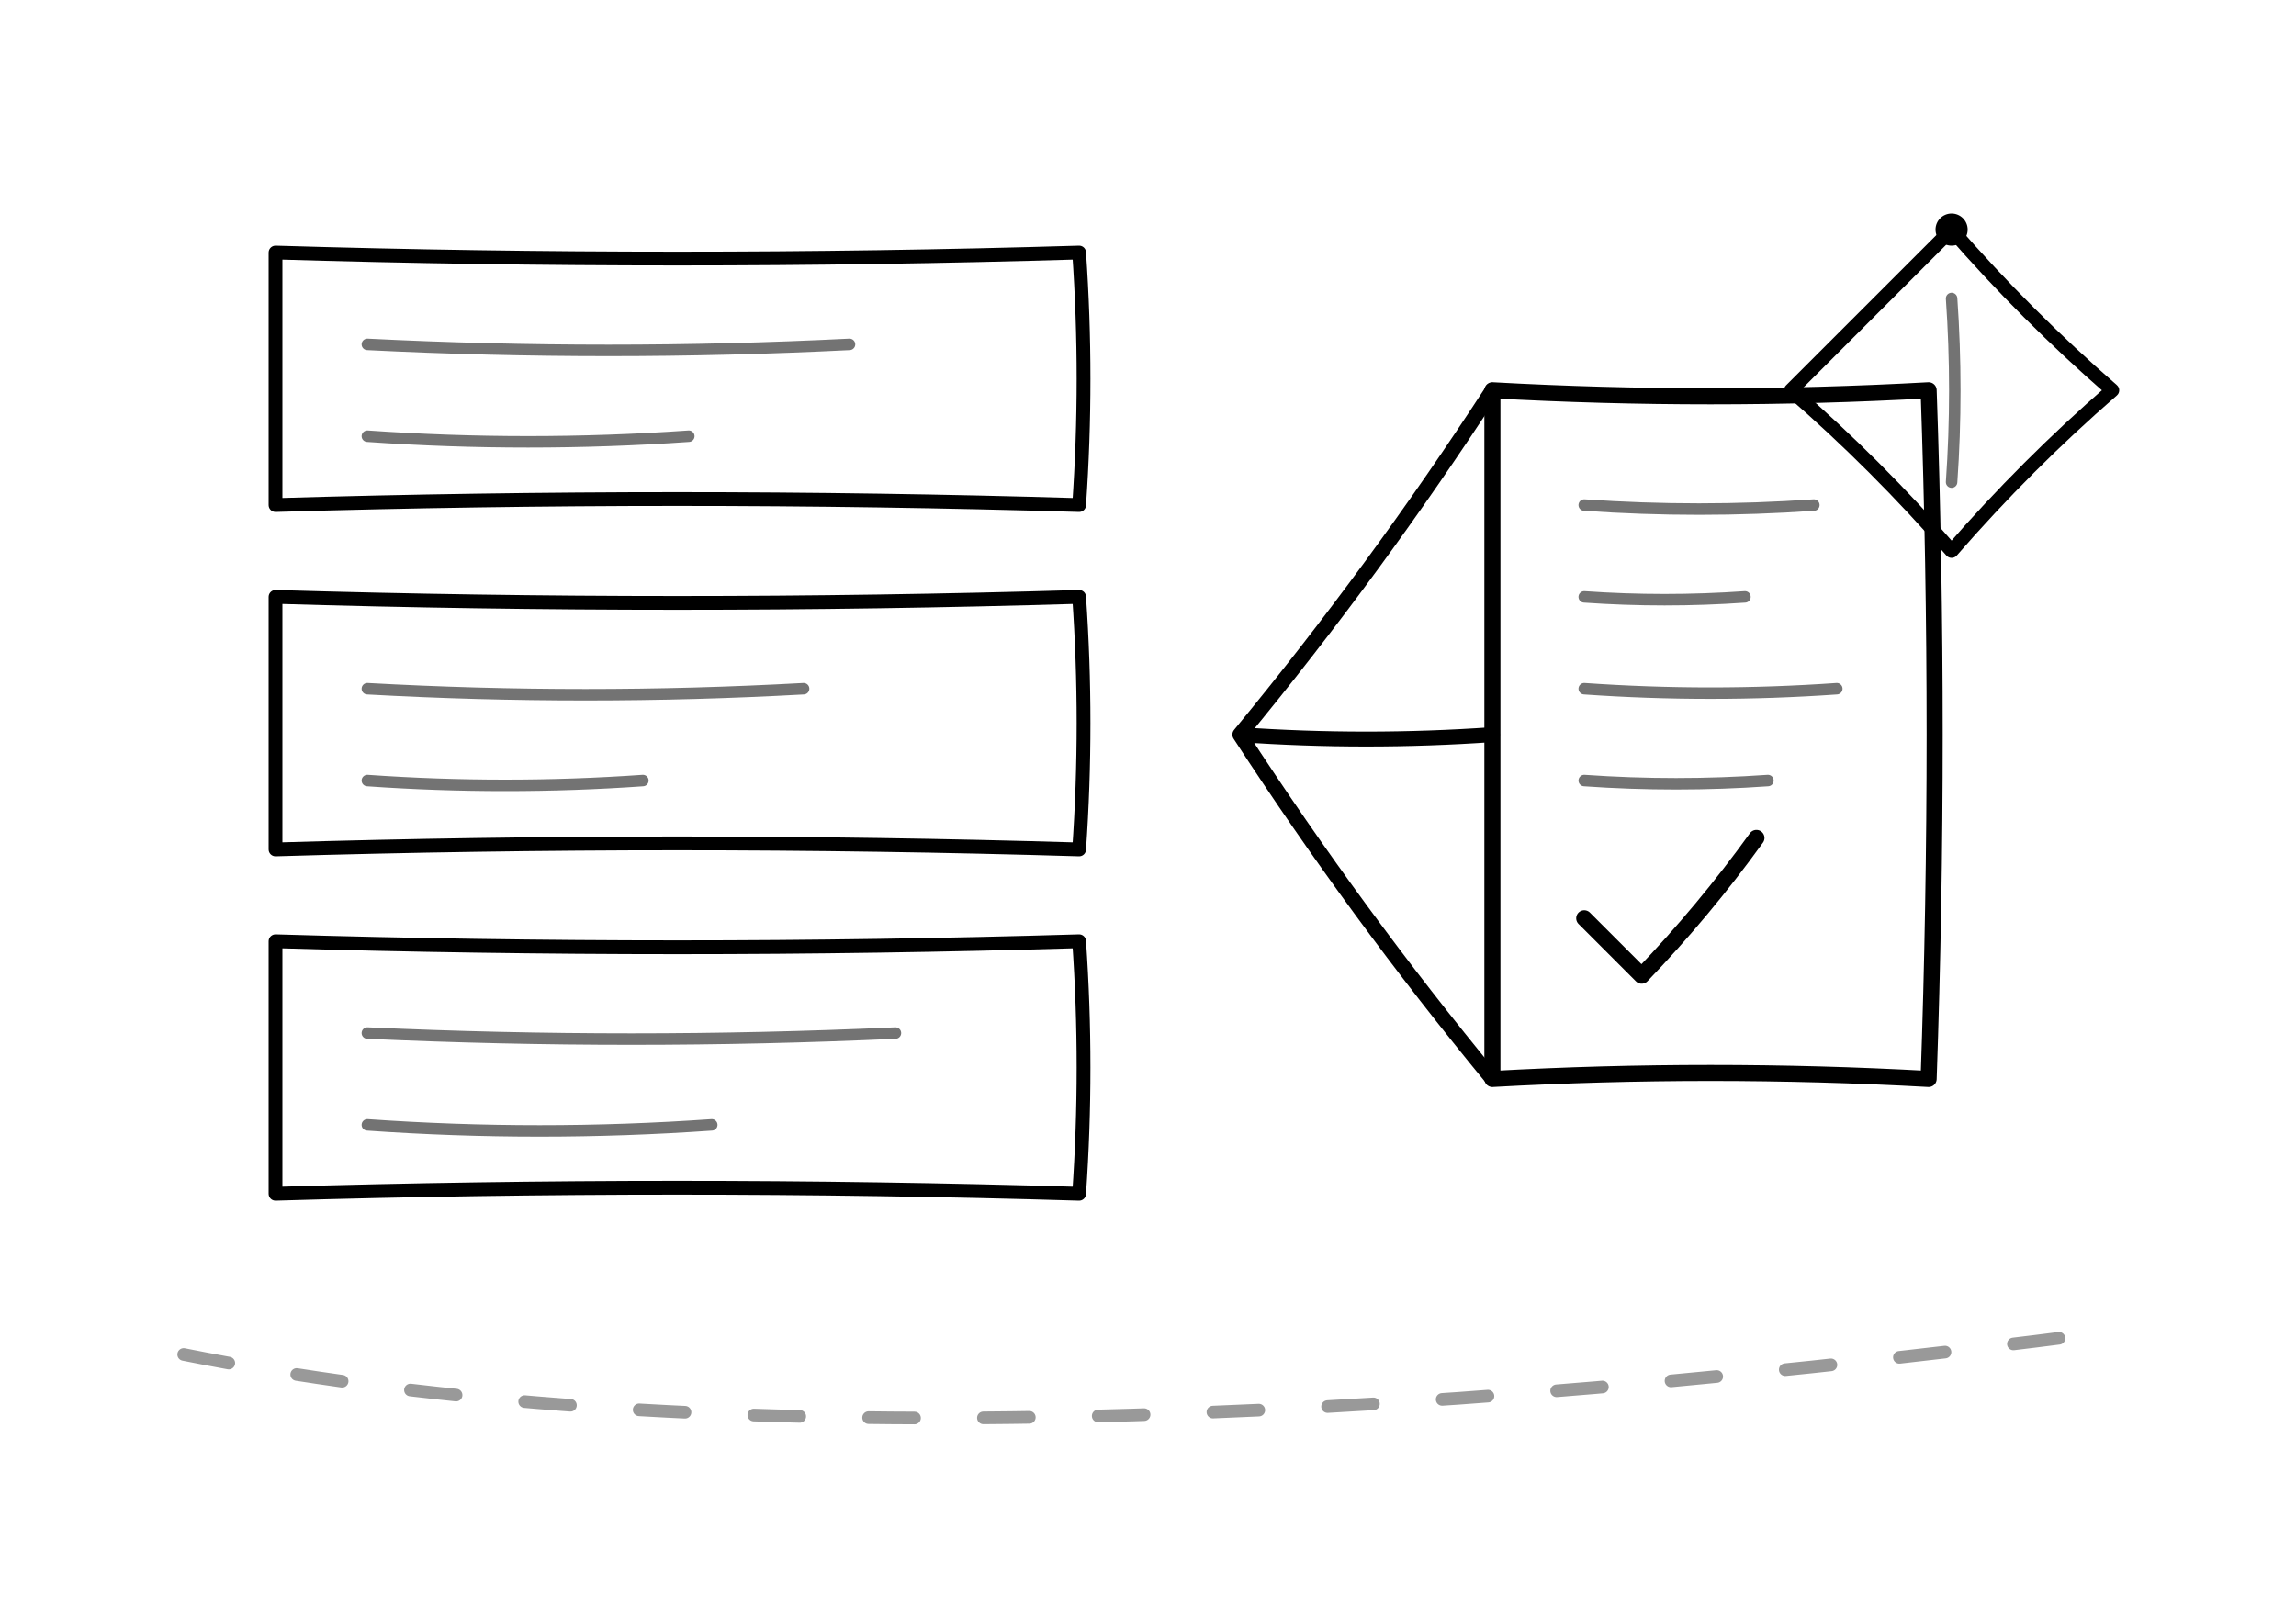
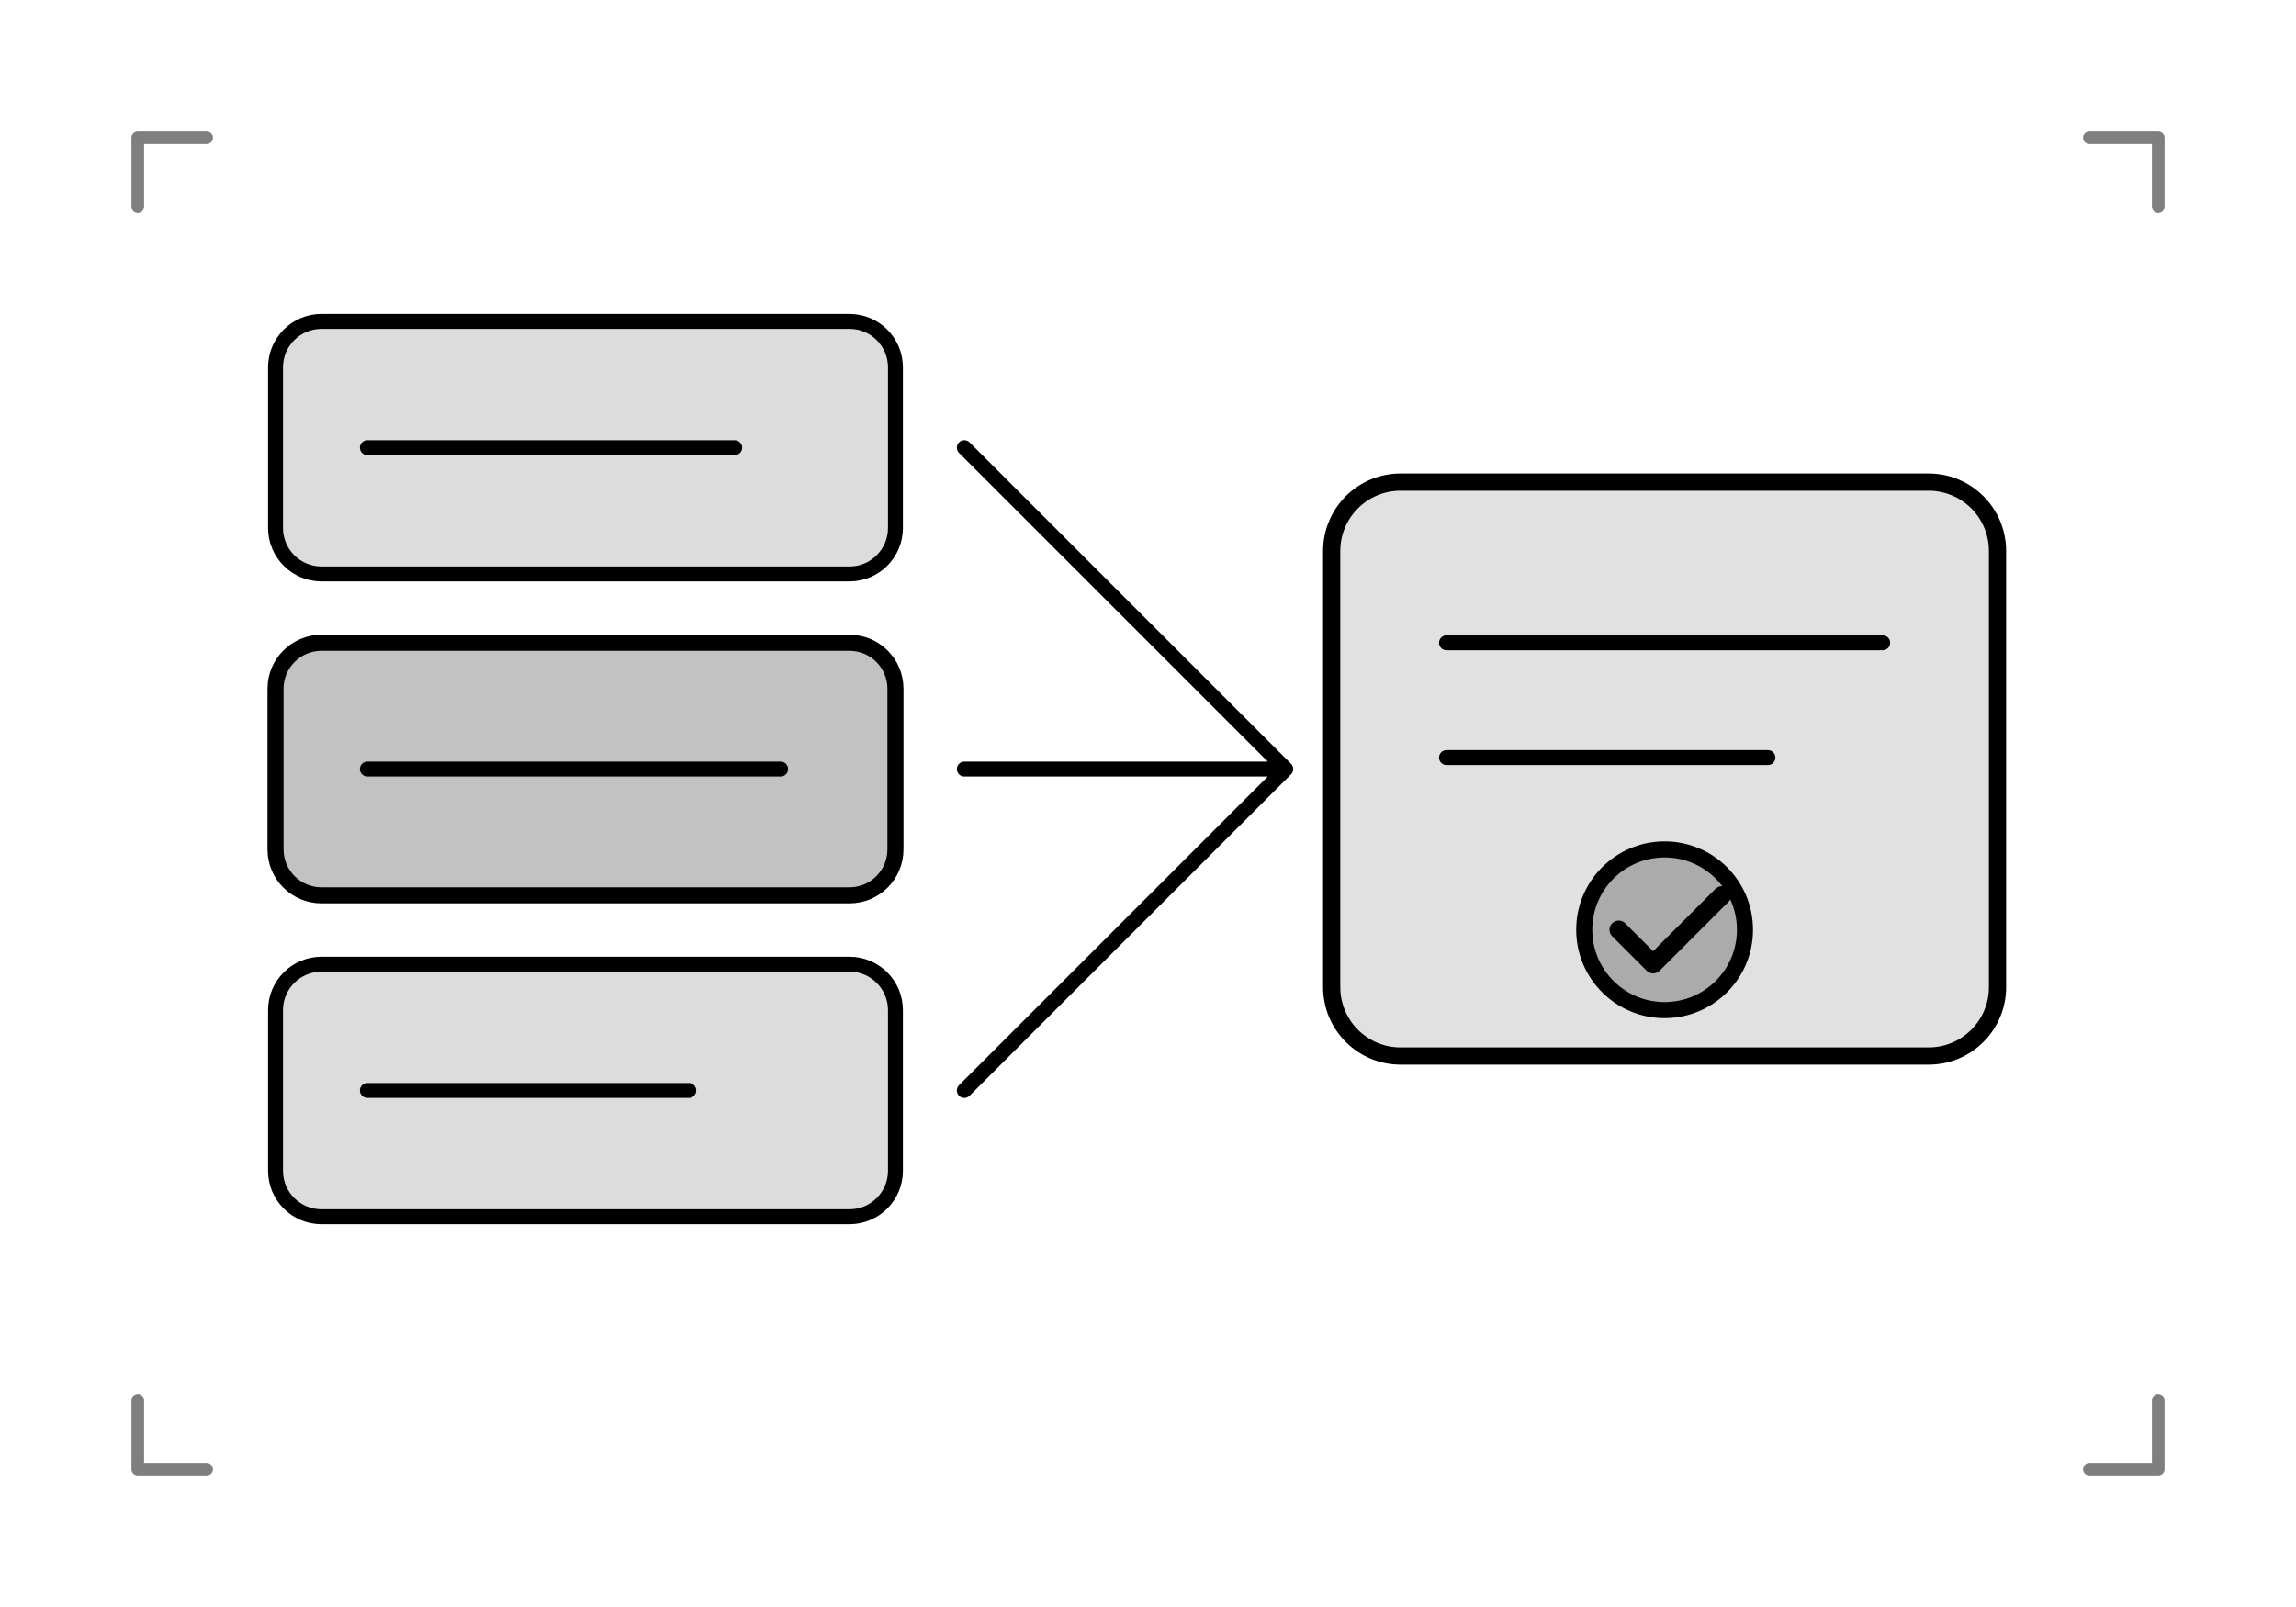
- <svg xmlns="http://www.w3.org/2000/svg" viewBox="0 0 200 140" fill="none" stroke="currentColor" stroke-width="1.6" stroke-linecap="round" stroke-linejoin="round">
-   <path d="M24 22q35 1.05 70 0q0.77 11 0 22q-35 -1.05 -70 0ZM24 52q35 1.05 70 0q0.77 11 0 22q-35 -1.05 -70 0ZM24 82q35 1.05 70 0q0.77 11 0 22q-35 -1.05 -70 0Z" stroke-width="1.2" />
-   <path d="M32 30q21 1.05 42 0M32 38q14 0.98 28 0M32 60q19 1.05 38 0M32 68q12 0.84 24 0M32 90q23 1.05 46 0M32 98q15 1.05 30 0" stroke-width="1" opacity=".55" />
-   <path d="M108 64q11.85 -14.38 22 -30M108 64q11 0.77 22 0M108 64q10.15 15.62 22 30" stroke-width="1.3" />
-   <path d="M130 34q19 1.05 38 0q1.05 30 0 60q-19 -1.05 -38 0Z" stroke-width="1.4" />
-   <path d="M138 44q10 0.7 20 0M138 52q7 0.49 14 0M138 60q11 0.77 22 0M138 68q8 0.56 16 0" stroke-width="1" opacity=".55" />
-   <path d="M138 80L143 85q5.42 -5.65 10 -12" stroke-width="1.4" />
-   <path d="M16 118q60 12 168-2" stroke-width="1.1" stroke-dasharray="4 6" opacity=".4" />
-   <path d="M170 20q6.51 7.49 14 14q-7.49 6.51 -14 14q-6.51 -7.49 -14 -14Z" stroke-width="1.2" />
-   <path d="M170 26q0.56 8 0 16" stroke-width="1" opacity=".55" />
-   <circle cx="170" cy="20" r="1.4" fill="currentColor" stroke="none" />
+ <svg xmlns="http://www.w3.org/2000/svg" viewBox="0 0 200 140" fill="none" stroke="currentColor" stroke-linecap="round" stroke-linejoin="round">
+   <path d="M12 18V12H18M182 12H188V18M12 122V128H18M182 128H188V122" class="il-bronze-2" stroke-width="1.1" opacity=".5" pathLength="100" />
+   <g class="il-jade">
+     <rect x="24" y="28" width="54" height="22" rx="4" fill="currentColor" fill-opacity=".14" stroke-width="1.3" />
+     <rect x="24" y="56" width="54" height="22" rx="4" fill="currentColor" fill-opacity=".24" stroke-width="1.4" />
+     <rect x="24" y="84" width="54" height="22" rx="4" fill="currentColor" fill-opacity=".14" stroke-width="1.3" />
+     <path d="M32 39H64M32 67H68M32 95H60" stroke-width="1.3" pathLength="100" />
+   </g>
+   <path d="M84 39L112 67M84 67H112M84 95L112 67" class="il-bronze" stroke-width="1.3" pathLength="100" />
+   <g class="il-sky">
+     <rect x="116" y="42" width="58" height="50" rx="6" fill="currentColor" fill-opacity=".12" stroke-width="1.5" />
+     <path d="M126 56h38M126 66h28" stroke-width="1.3" pathLength="100" />
+   </g>
+   <circle cx="145" cy="81" r="7" class="il-cinnabar" fill="currentColor" fill-opacity=".24" stroke-width="1.4" pathLength="100" />
+   <path d="M141 81l3 3 6-6" class="il-cinnabar" stroke-width="1.6" pathLength="100" />
</svg>
